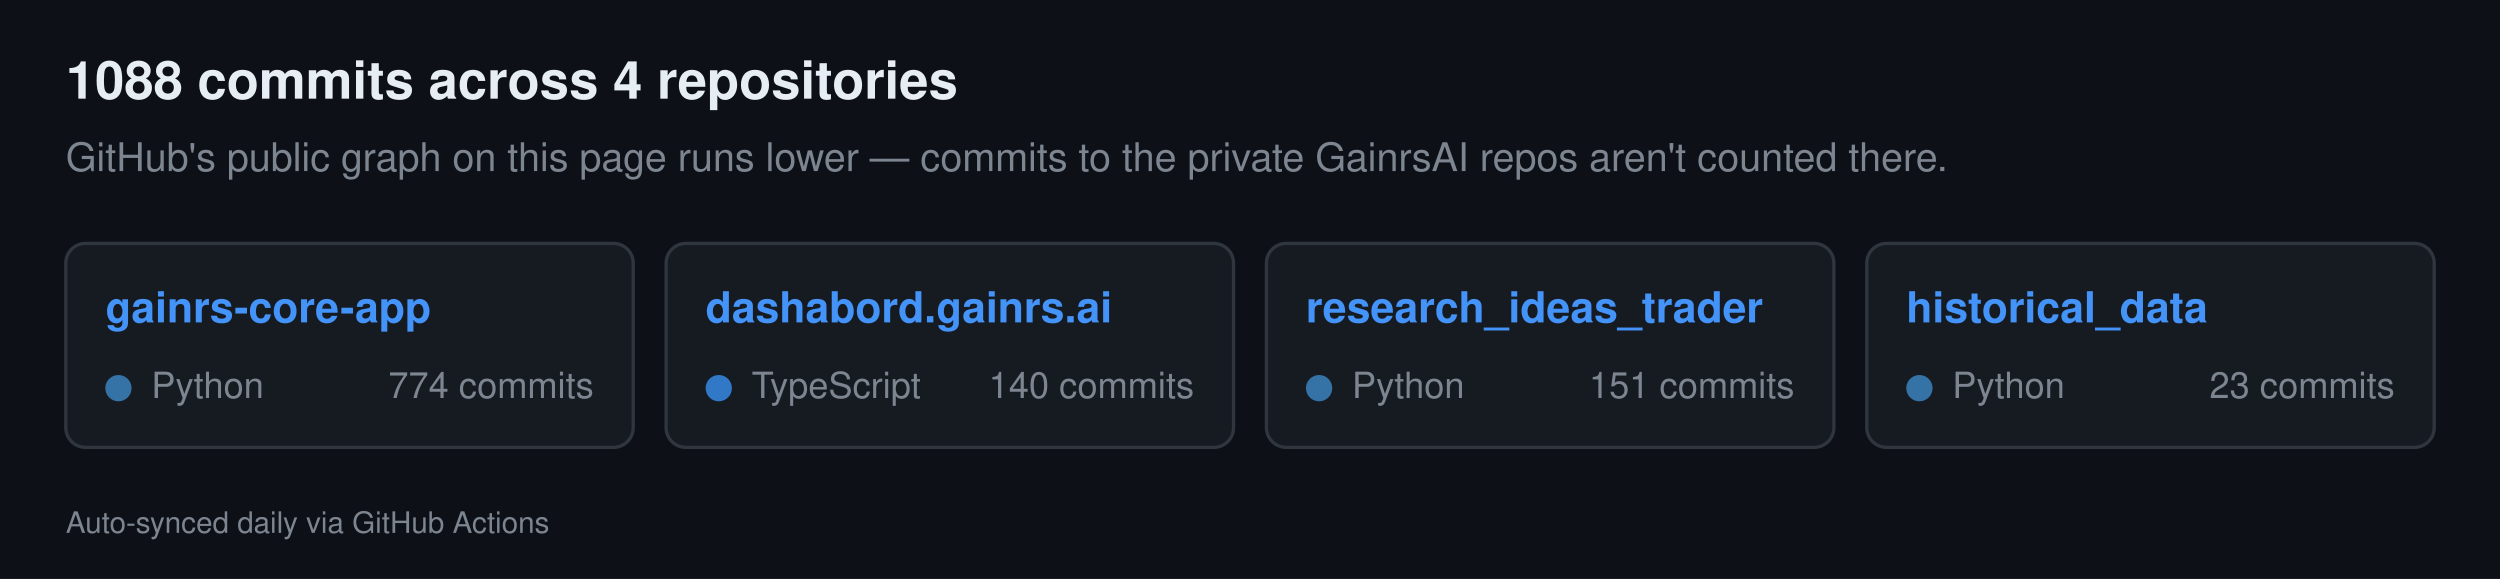
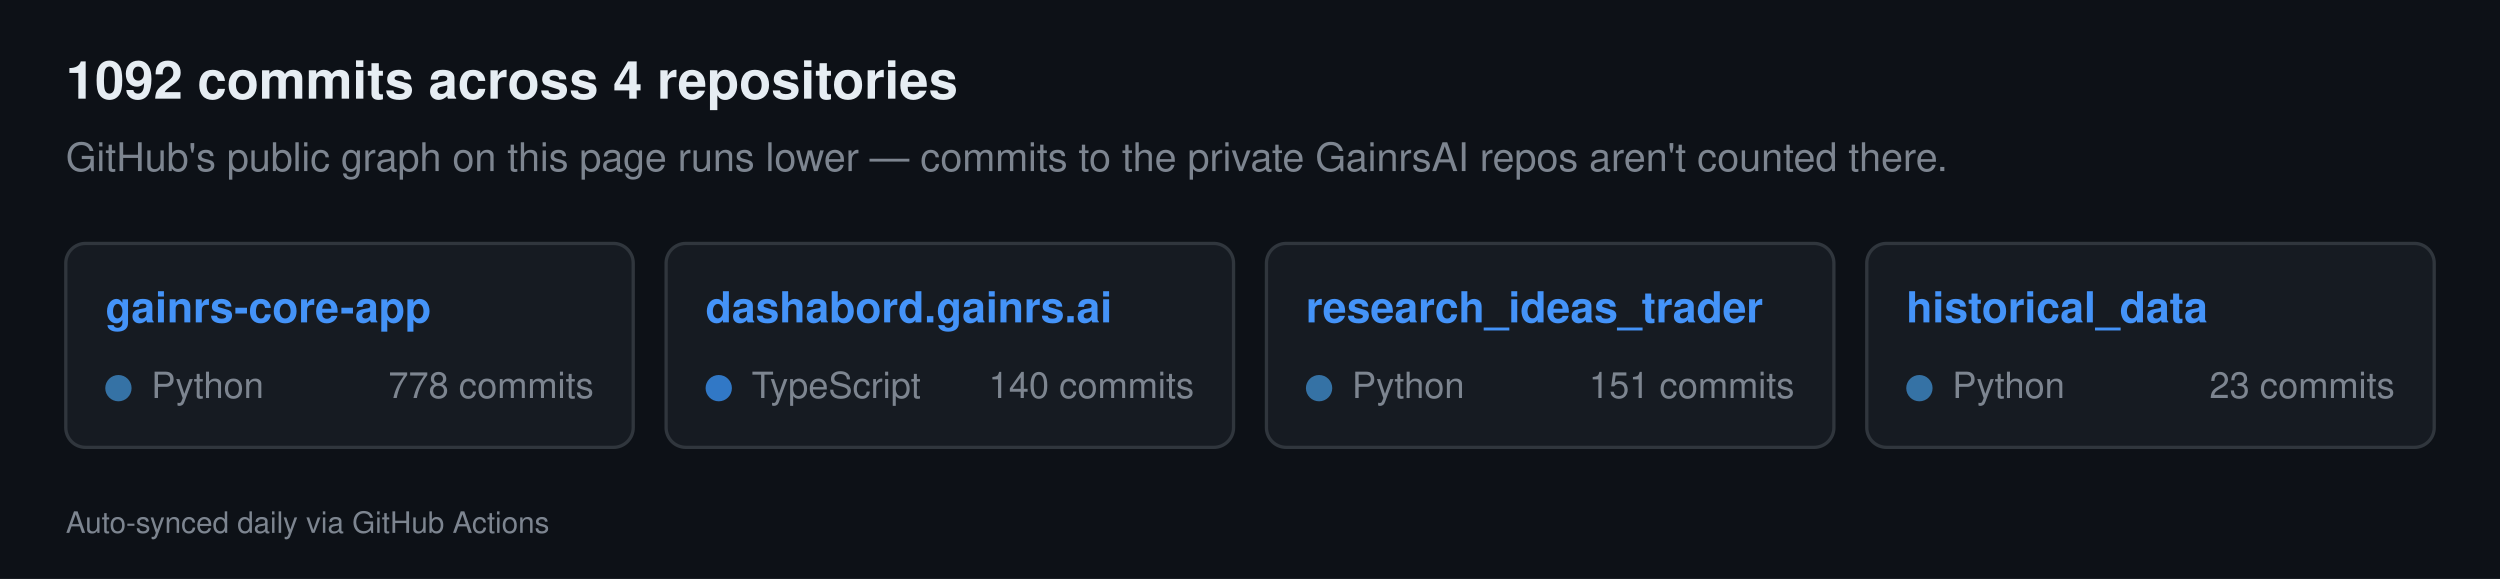
- <svg xmlns="http://www.w3.org/2000/svg" width="760" height="176" viewBox="0 0 760 176" font-family="-apple-system, BlinkMacSystemFont, 'Segoe UI', Helvetica, Arial, sans-serif" role="img" aria-label="1088 commits across 4 repositories">
+ <svg xmlns="http://www.w3.org/2000/svg" width="760" height="176" viewBox="0 0 760 176" font-family="-apple-system, BlinkMacSystemFont, 'Segoe UI', Helvetica, Arial, sans-serif" role="img" aria-label="1092 commits across 4 repositories">
  <rect width="760" height="176" fill="#0d1117" />
-   <text x="20" y="30" font-size="16" font-weight="600" fill="#e6edf3">1088 commits across 4 repositories</text>
+   <text x="20" y="30" font-size="16" font-weight="600" fill="#e6edf3">1092 commits across 4 repositories</text>
  <text x="20" y="52" font-size="12" fill="#7d8590">GitHub's public graph on this page runs lower — commits to the private GainrsAI repos aren't counted there.</text>
  <rect x="20.0" y="74" width="172.5" height="62" rx="6" fill="#161b22" stroke="#30363d" />
  <text x="32.0" y="98" font-size="13" font-weight="600" fill="#4493f8">gainrs-core-app</text>
  <circle cx="36.0" cy="118" r="4" fill="#3572A5" />
  <text x="46.0" y="121" font-size="11" fill="#7d8590">Python</text>
-   <text x="180.5" y="121" font-size="11" fill="#7d8590" text-anchor="end">774 commits</text>
+   <text x="180.5" y="121" font-size="11" fill="#7d8590" text-anchor="end">778 commits</text>
  <rect x="202.5" y="74" width="172.5" height="62" rx="6" fill="#161b22" stroke="#30363d" />
  <text x="214.5" y="98" font-size="13" font-weight="600" fill="#4493f8">dashabord.gainrs.ai</text>
  <circle cx="218.5" cy="118" r="4" fill="#3178c6" />
  <text x="228.5" y="121" font-size="11" fill="#7d8590">TypeScript</text>
  <text x="363.0" y="121" font-size="11" fill="#7d8590" text-anchor="end">140 commits</text>
  <rect x="385.0" y="74" width="172.5" height="62" rx="6" fill="#161b22" stroke="#30363d" />
  <text x="397.0" y="98" font-size="13" font-weight="600" fill="#4493f8">research_ideas_trader</text>
  <circle cx="401.0" cy="118" r="4" fill="#3572A5" />
  <text x="411.0" y="121" font-size="11" fill="#7d8590">Python</text>
  <text x="545.5" y="121" font-size="11" fill="#7d8590" text-anchor="end">151 commits</text>
  <rect x="567.5" y="74" width="172.5" height="62" rx="6" fill="#161b22" stroke="#30363d" />
  <text x="579.5" y="98" font-size="13" font-weight="600" fill="#4493f8">historical_data</text>
  <circle cx="583.5" cy="118" r="4" fill="#3572A5" />
  <text x="593.5" y="121" font-size="11" fill="#7d8590">Python</text>
  <text x="728.0" y="121" font-size="11" fill="#7d8590" text-anchor="end">23 commits</text>
  <text x="20" y="162" font-size="9" fill="#7d8590">Auto-synced daily via GitHub Actions</text>
</svg>
